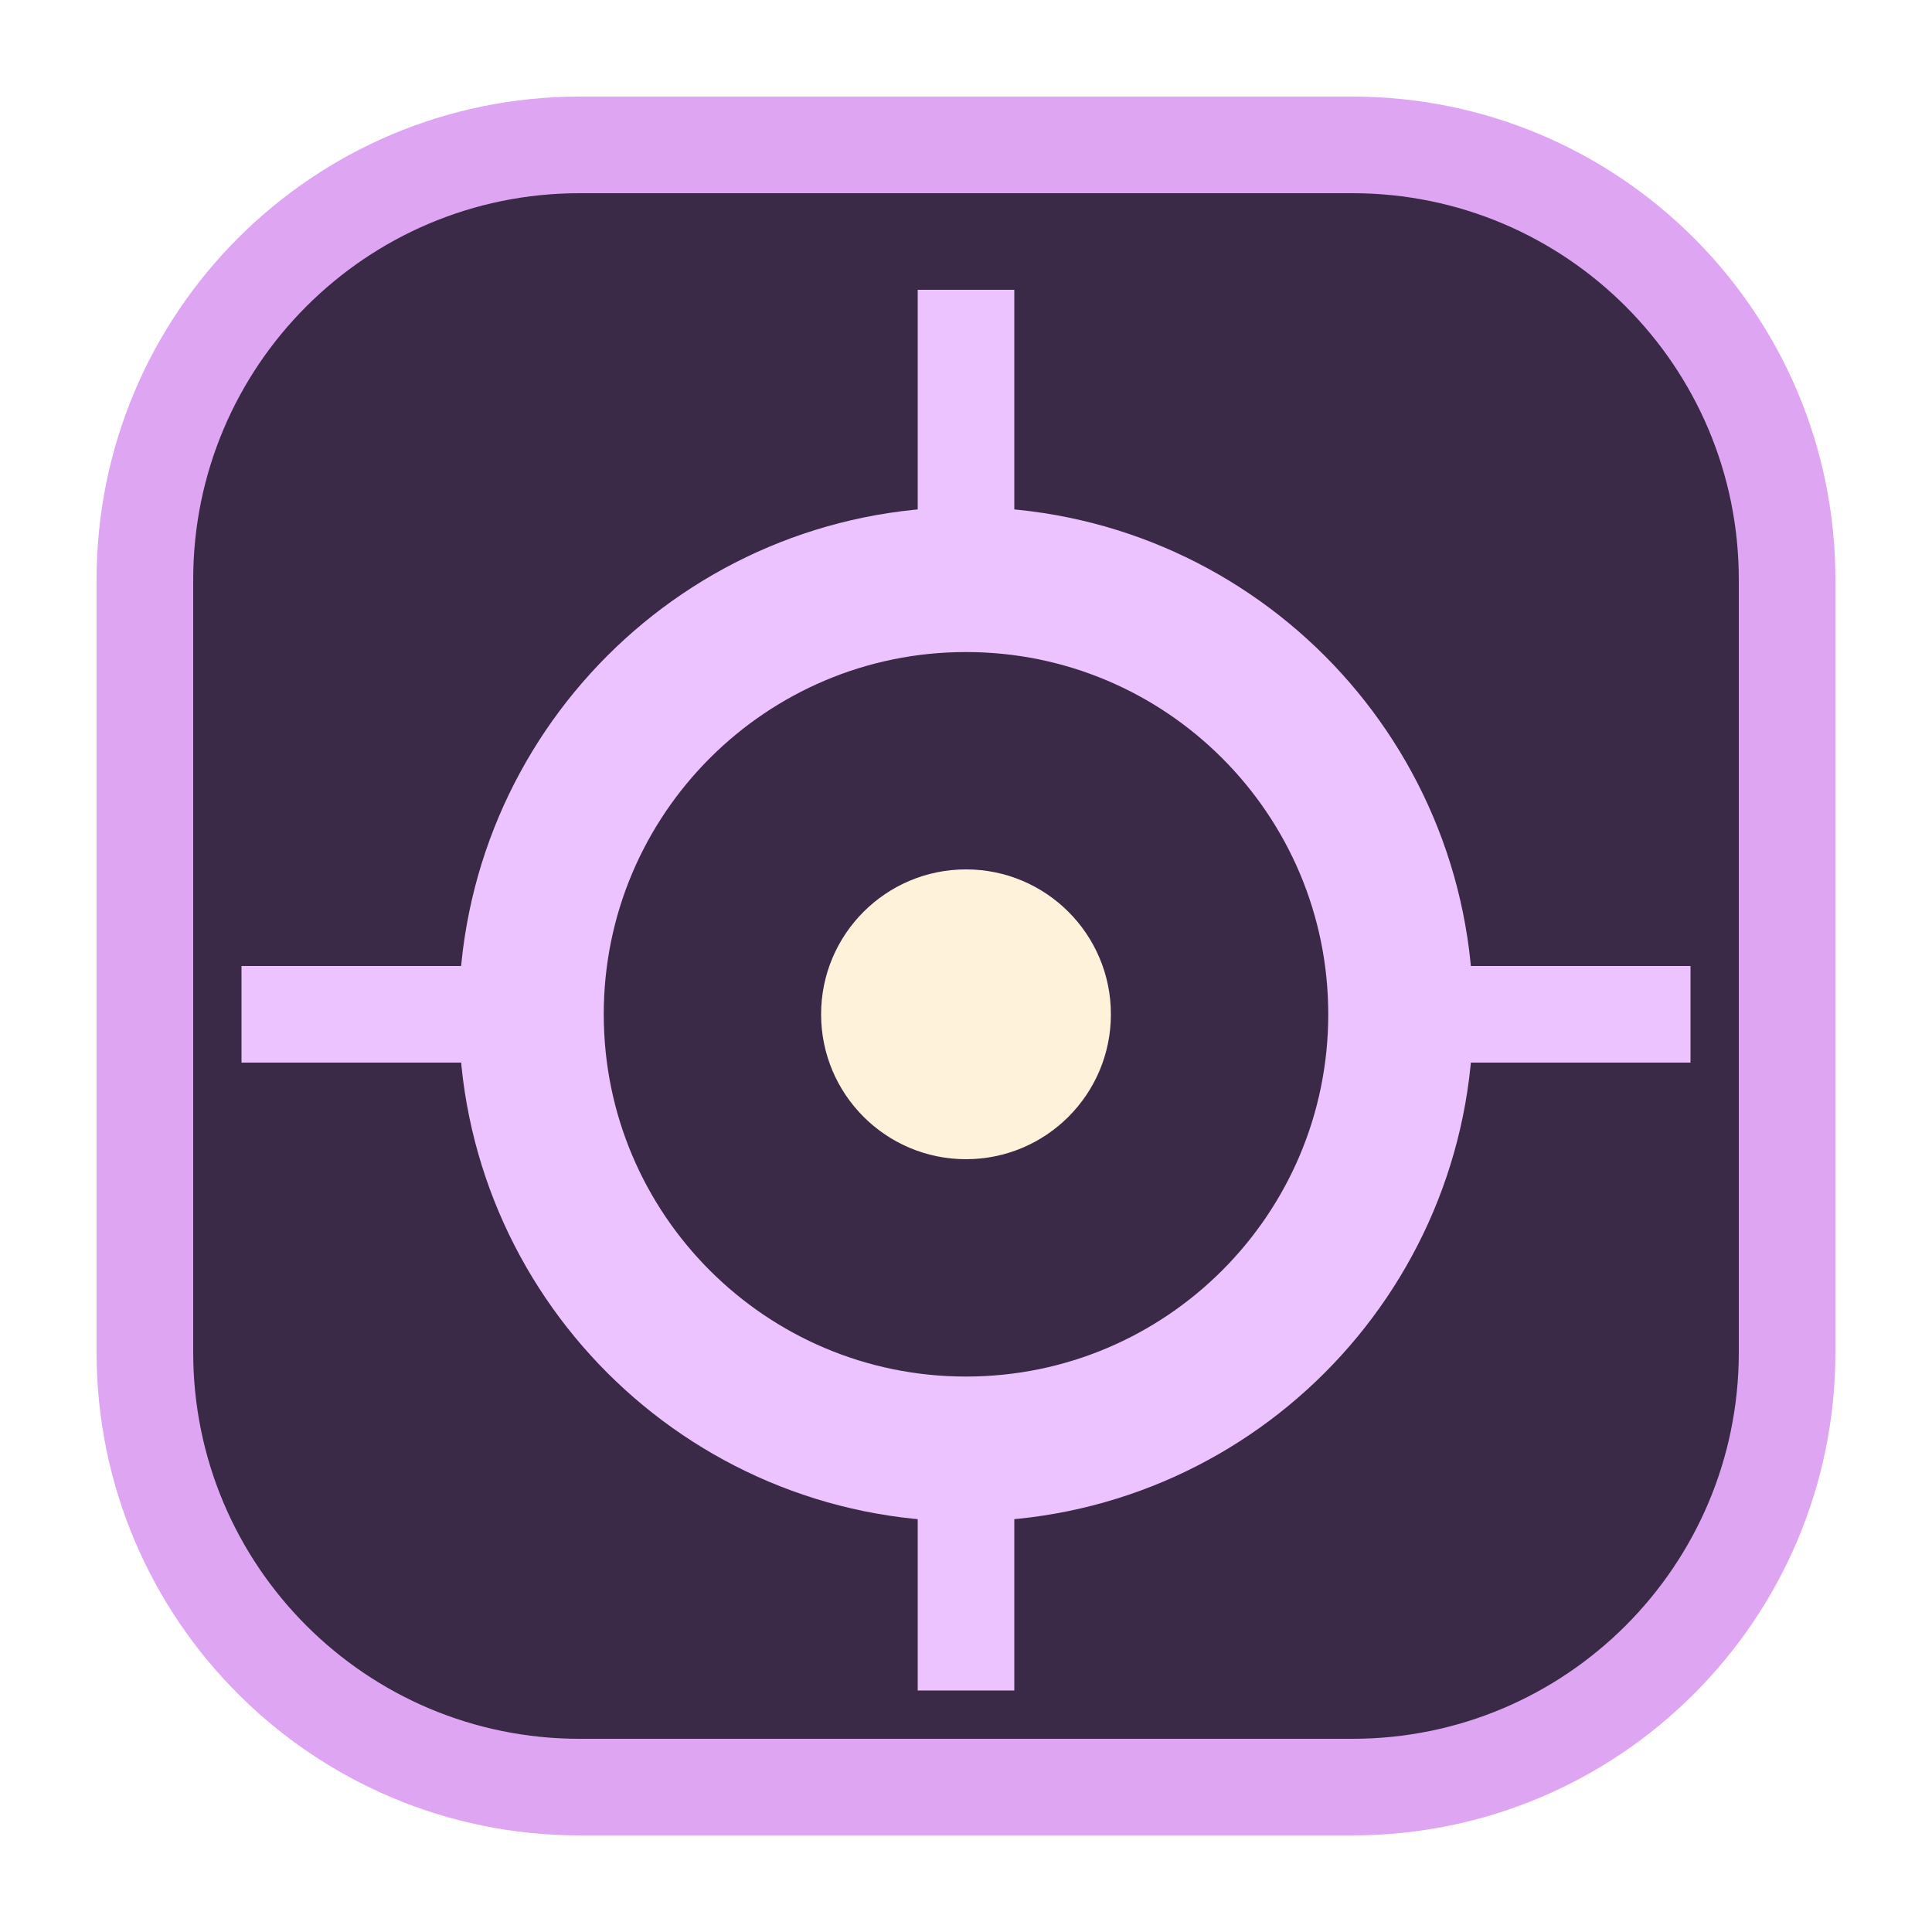
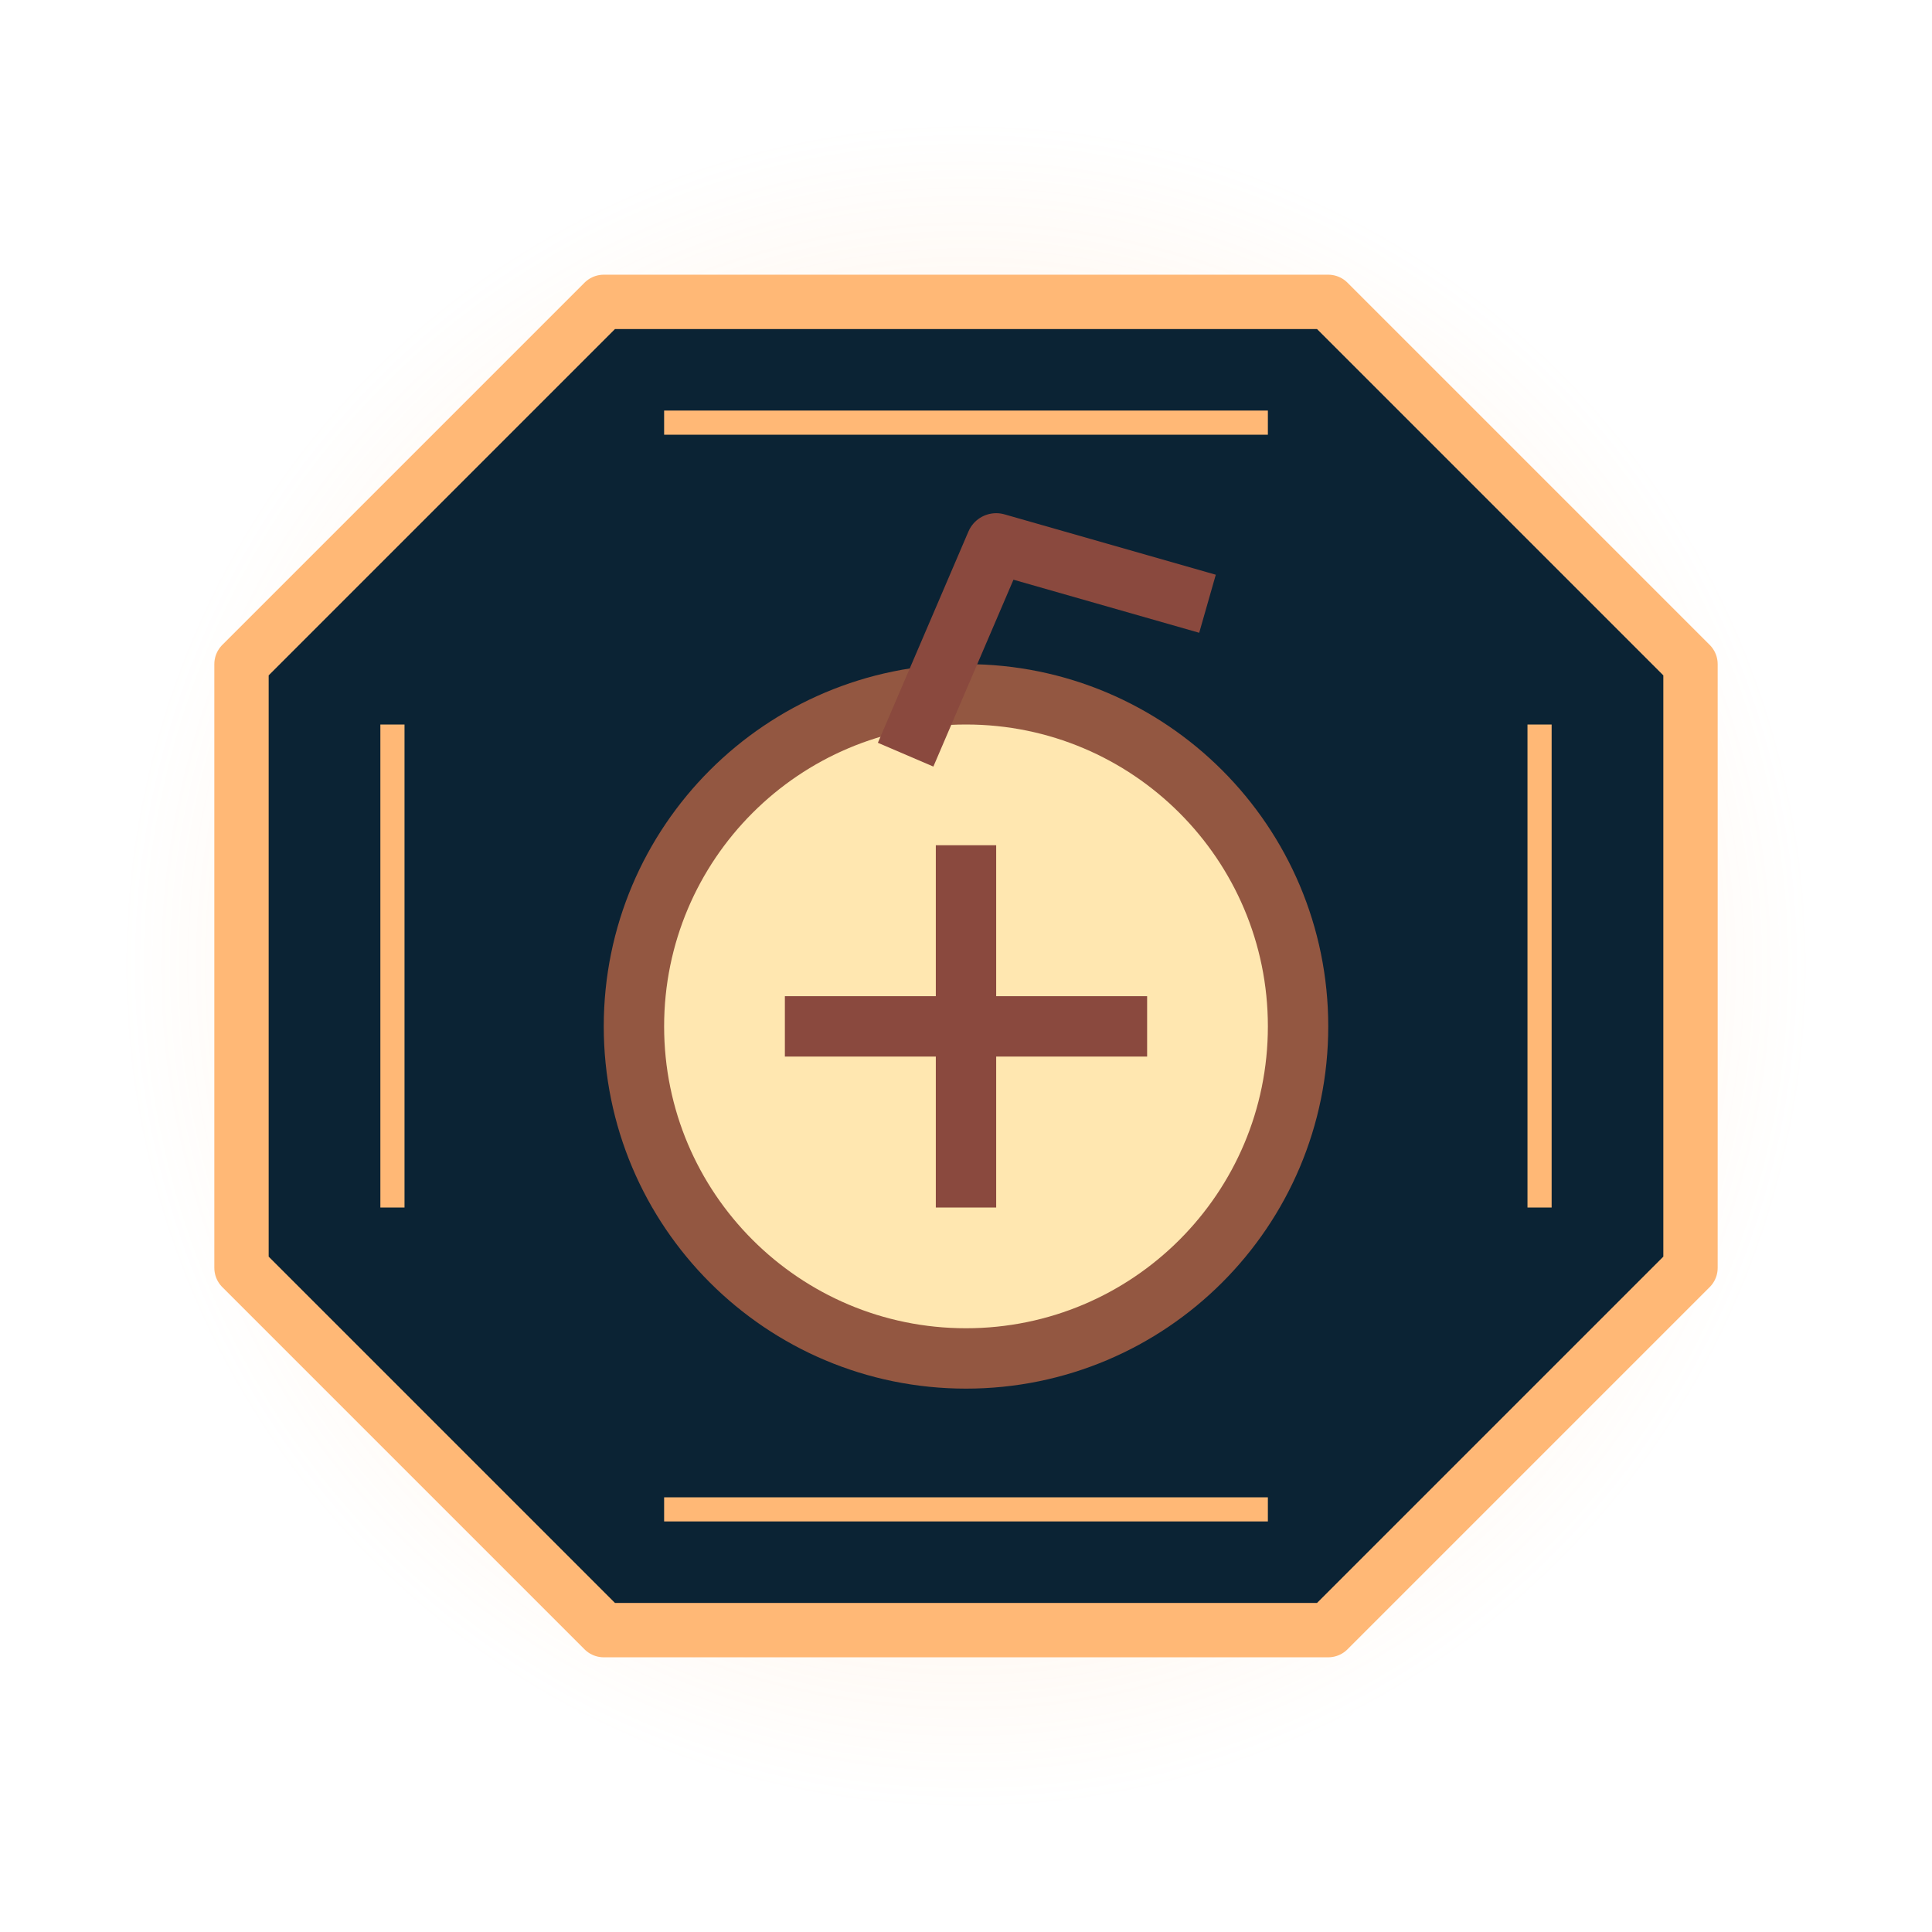
- <svg xmlns="http://www.w3.org/2000/svg" width="40" height="40" viewBox="0 0 40 40">
-   <rect x="3" y="3" width="34" height="34" rx="9" fill="#3a2947" stroke="#dda5f2" stroke-width="2" />
-   <circle cx="20" cy="21" r="9" fill="none" stroke="#ecc3ff" stroke-width="3" />
-   <path d="M20 6V12M20 30V35M5 21H11M29 21H35" stroke="#ecc3ff" stroke-width="2" />
-   <circle cx="20" cy="21" r="3" fill="#fff2da" />
+ <svg xmlns="http://www.w3.org/2000/svg" width="64" height="64" viewBox="0 0 64 64">
+   <defs>
+     <linearGradient id="silver" x1="0" y1="0" x2=".7" y2="1">
+       <stop stop-color="#effffa" />
+       <stop offset=".36" stop-color="#9bc7cd" />
+       <stop offset="1" stop-color="#376373" />
+     </linearGradient>
+     <linearGradient id="teal" x1="0" y1="0" x2=".7" y2="1">
+       <stop stop-color="#b4fff2" />
+       <stop offset=".36" stop-color="#2dbda9" />
+       <stop offset="1" stop-color="#145164" />
+     </linearGradient>
+     <linearGradient id="red" x1="0" y1="0" x2=".7" y2="1">
+       <stop stop-color="#ffc0ae" />
+       <stop offset=".36" stop-color="#e46070" />
+       <stop offset="1" stop-color="#753249" />
+     </linearGradient>
+     <linearGradient id="gold" x1="0" y1="0" x2=".7" y2="1">
+       <stop stop-color="#ffe2a5" />
+       <stop offset=".36" stop-color="#db994b" />
+       <stop offset="1" stop-color="#705035" />
+     </linearGradient>
+     <linearGradient id="violet" x1="0" y1="0" x2=".7" y2="1">
+       <stop stop-color="#ecd5ff" />
+       <stop offset=".36" stop-color="#a679d0" />
+       <stop offset="1" stop-color="#503d80" />
+     </linearGradient>
+     <linearGradient id="boss" x1="0" y1="0" x2=".7" y2="1">
+       <stop stop-color="#f1a696" />
+       <stop offset=".36" stop-color="#a14f68" />
+       <stop offset="1" stop-color="#482944" />
+     </linearGradient>
+     <radialGradient id="aura">
+       <stop stop-color="#6dffe0" stop-opacity=".65" />
+       <stop offset=".5" stop-color="#6dffe0" stop-opacity=".19" />
+       <stop offset="1" stop-color="#6dffe0" stop-opacity="0" />
+     </radialGradient>
+     <radialGradient id="fire">
+       <stop stop-color="#ffb776" stop-opacity=".65" />
+       <stop offset=".5" stop-color="#ffb776" stop-opacity=".19" />
+       <stop offset="1" stop-color="#ffb776" stop-opacity="0" />
+     </radialGradient>
+     <radialGradient id="cloud">
+       <stop stop-color="#326c8f" stop-opacity=".65" />
+       <stop offset=".5" stop-color="#326c8f" stop-opacity=".19" />
+       <stop offset="1" stop-color="#326c8f" stop-opacity="0" />
+     </radialGradient>
+     <radialGradient id="violet_cloud">
+       <stop stop-color="#5a457e" stop-opacity=".65" />
+       <stop offset=".5" stop-color="#5a457e" stop-opacity=".19" />
+       <stop offset="1" stop-color="#5a457e" stop-opacity="0" />
+     </radialGradient>
+     <radialGradient id="planet">
+       <stop stop-color="#386b81" stop-opacity=".65" />
+       <stop offset=".5" stop-color="#386b81" stop-opacity=".19" />
+       <stop offset="1" stop-color="#386b81" stop-opacity="0" />
+     </radialGradient>
+     <linearGradient id="exhaust" x1="0" y1="0" x2="0" y2="1">
+       <stop stop-color="#d8ffff" />
+       <stop offset=".3" stop-color="#60fce0" />
+       <stop offset="1" stop-color="#29d8ea" stop-opacity="0" />
+     </linearGradient>
+   </defs>
+   <g transform="translate(32 32)" opacity="1.000">
+     <circle cx="0" cy="0" r="28" fill="url(#fire)" />
+     <path d="M-12-22H12L24-10V10L12 22H-12L-24 10V-10Z" fill="#0b2334" stroke="#ffb876" stroke-width="1.8" stroke-linejoin="round" />
+     <path d="M-10-18H10M-19-8V8M19-8V8M-10 18H10" fill="none" stroke="#ffb876" stroke-width="0.8" stroke-linejoin="round" />
+     <circle cx="0" cy="2" r="11" fill="#ffe7b0" stroke="#935741" stroke-width="2" />
+     <path d="M-2-7L1-14L8-12M-6 2H6M0-4V8" fill="none" stroke="#8a493e" stroke-width="2" stroke-linejoin="round" />
+   </g>
</svg>
